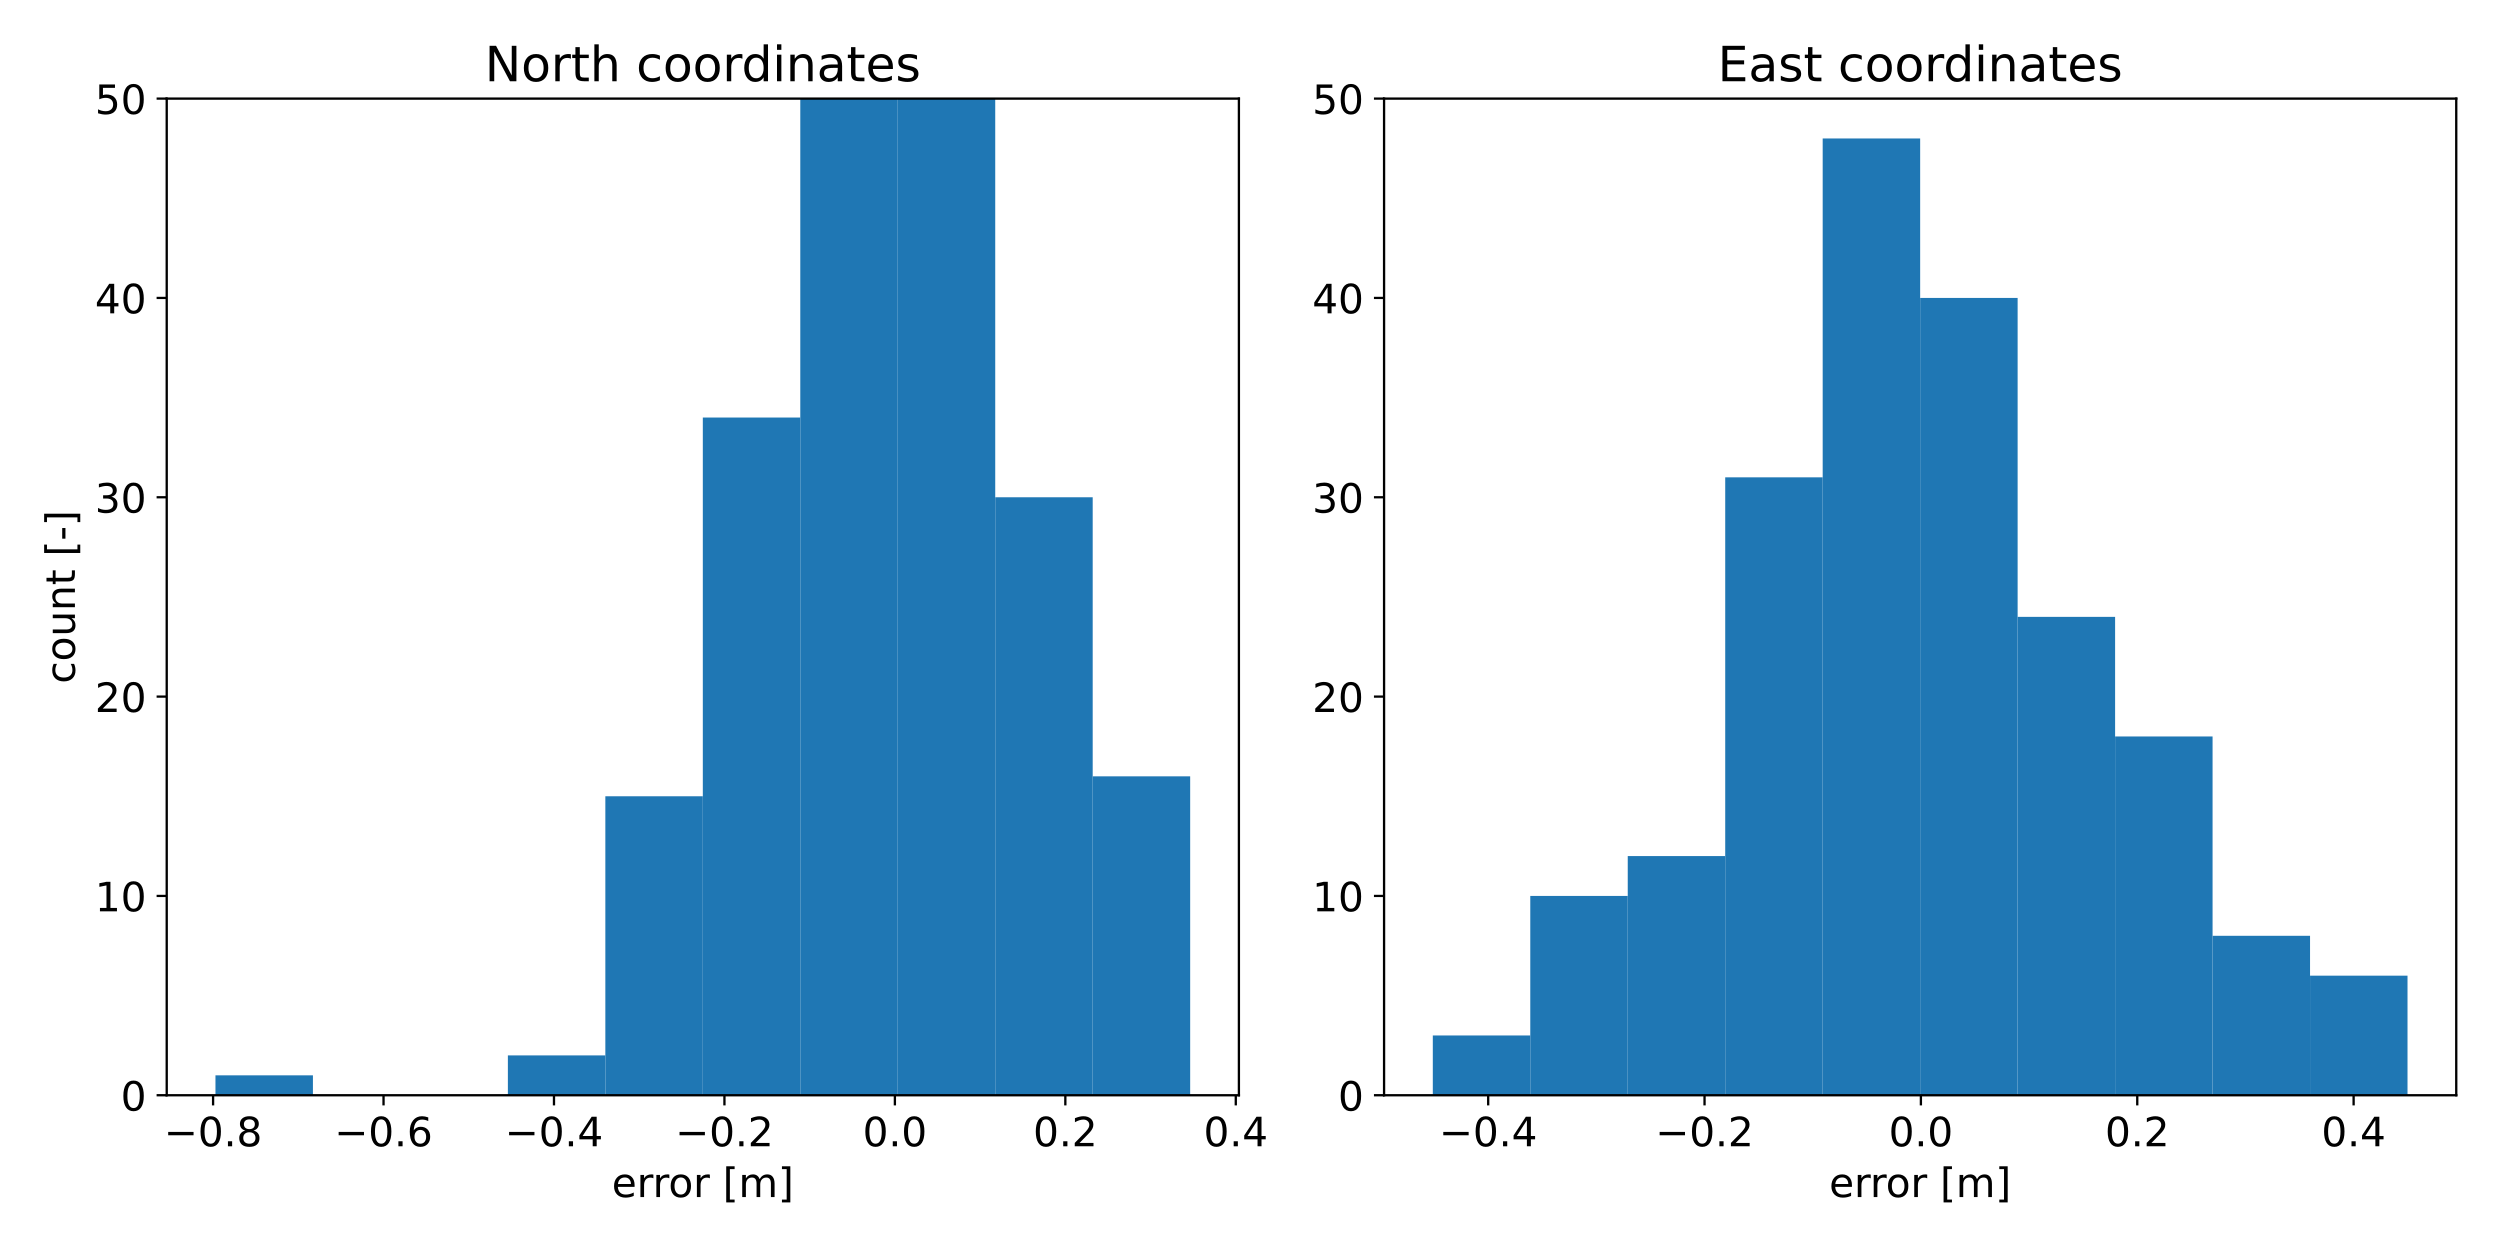
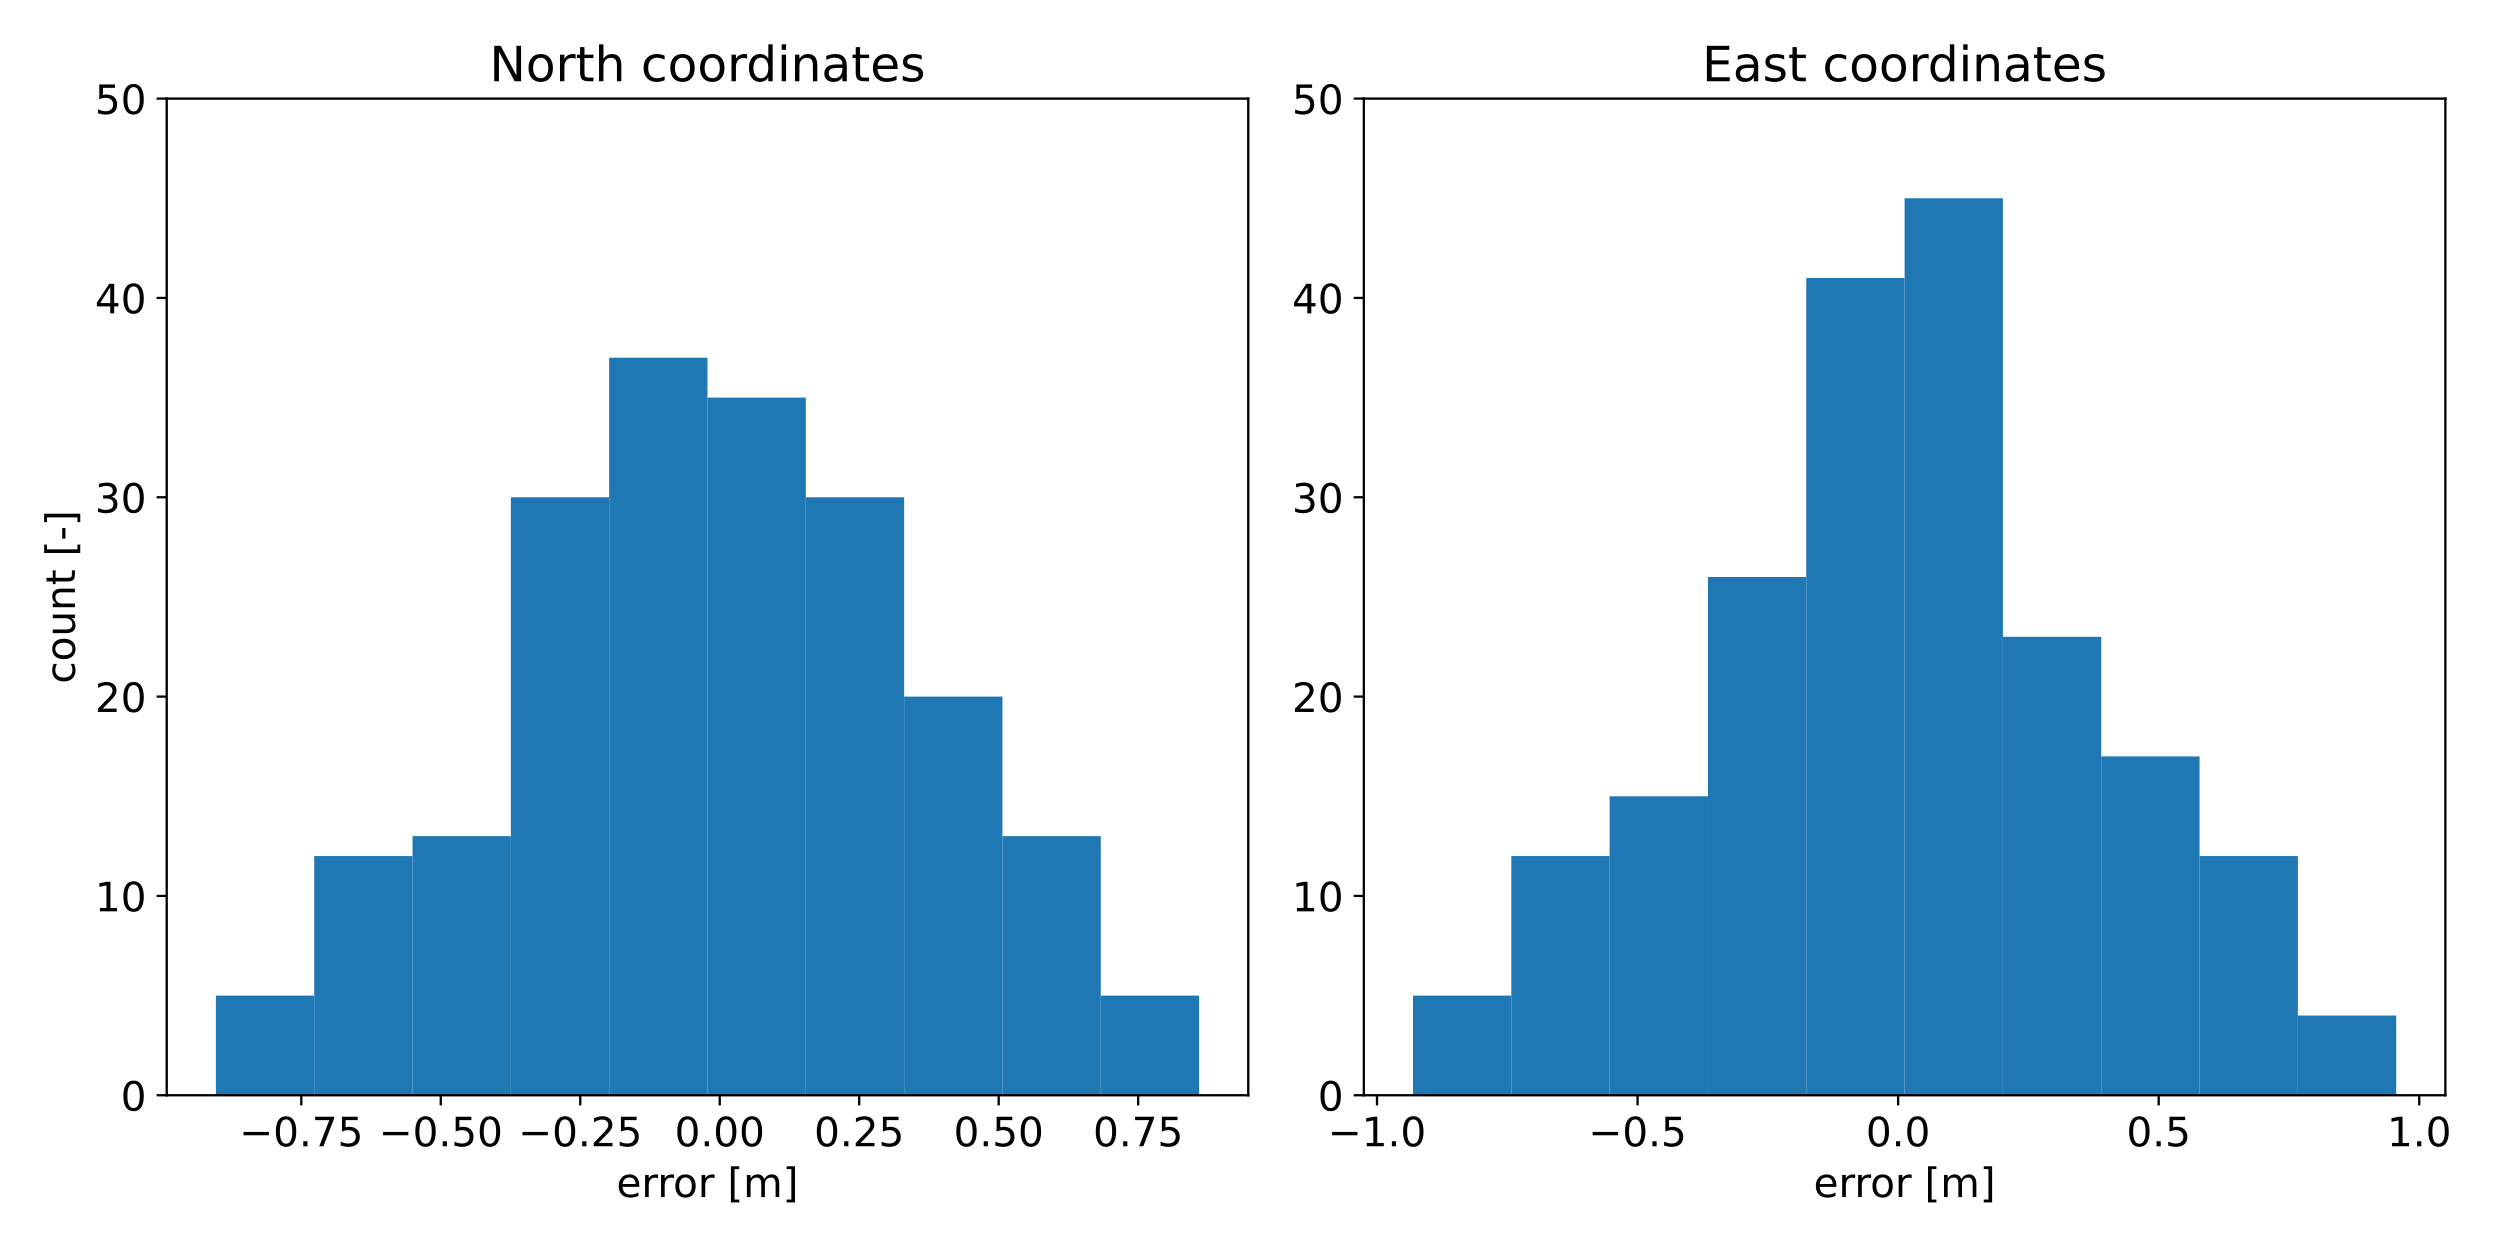
<svg xmlns="http://www.w3.org/2000/svg" xmlns:xlink="http://www.w3.org/1999/xlink" width="864pt" height="432pt" viewBox="0 0 864 432" version="1.1">
  <defs>
    <style type="text/css">*{stroke-linejoin: round; stroke-linecap: butt}</style>
  </defs>
  <g id="figure_1">
    <g id="patch_1">
      <path d="M 0 432  L 864 432  L 864 0  L 0 0  z " style="fill: #ffffff" />
    </g>
    <g id="axes_1">
      <g id="patch_2">
-         <path d="M 57.62 378.52  L 428.165 378.52  L 428.165 34.08  L 57.62 34.08  z " style="fill: #ffffff" />
+         <path d="M 57.62 378.52  L 431.398 378.52  L 431.398 34.08  L 57.62 34.08  z " style="fill: #ffffff" />
      </g>
      <g id="patch_3">
-         <path d="M 74.463 378.52  L 108.149 378.52  L 108.149 371.631  L 74.463 371.631  z " clip-path="url(#p09524e42f0)" style="fill: #1f77b4" />
+         <path d="M 74.61 378.52  L 108.59 378.52  L 108.59 344.076  L 74.61 344.076  z " clip-path="url(#p136982859d)" style="fill: #1f77b4" />
      </g>
      <g id="patch_4">
-         <path d="M 108.149 378.52  L 141.835 378.52  L 141.835 378.52  L 108.149 378.52  z " clip-path="url(#p09524e42f0)" style="fill: #1f77b4" />
+         <path d="M 108.59 378.52  L 142.57 378.52  L 142.57 295.854  L 108.59 295.854  z " clip-path="url(#p136982859d)" style="fill: #1f77b4" />
      </g>
      <g id="patch_5">
-         <path d="M 141.835 378.52  L 175.521 378.52  L 175.521 378.52  L 141.835 378.52  z " clip-path="url(#p09524e42f0)" style="fill: #1f77b4" />
+         <path d="M 142.57 378.52  L 176.55 378.52  L 176.55 288.966  L 142.57 288.966  z " clip-path="url(#p136982859d)" style="fill: #1f77b4" />
      </g>
      <g id="patch_6">
-         <path d="M 175.521 378.52  L 209.207 378.52  L 209.207 364.742  L 175.521 364.742  z " clip-path="url(#p09524e42f0)" style="fill: #1f77b4" />
+         <path d="M 176.55 378.52  L 210.529 378.52  L 210.529 171.856  L 176.55 171.856  z " clip-path="url(#p136982859d)" style="fill: #1f77b4" />
      </g>
      <g id="patch_7">
-         <path d="M 209.207 378.52  L 242.893 378.52  L 242.893 275.188  L 209.207 275.188  z " clip-path="url(#p09524e42f0)" style="fill: #1f77b4" />
+         <path d="M 210.529 378.52  L 244.509 378.52  L 244.509 123.634  L 210.529 123.634  z " clip-path="url(#p136982859d)" style="fill: #1f77b4" />
      </g>
      <g id="patch_8">
-         <path d="M 242.893 378.52  L 276.579 378.52  L 276.579 144.301  L 242.893 144.301  z " clip-path="url(#p09524e42f0)" style="fill: #1f77b4" />
+         <path d="M 244.509 378.52  L 278.489 378.52  L 278.489 137.412  L 244.509 137.412  z " clip-path="url(#p136982859d)" style="fill: #1f77b4" />
      </g>
      <g id="patch_9">
-         <path d="M 276.579 378.52  L 310.265 378.52  L 310.265 34.08  L 276.579 34.08  z " clip-path="url(#p09524e42f0)" style="fill: #1f77b4" />
+         <path d="M 278.489 378.52  L 312.469 378.52  L 312.469 171.856  L 278.489 171.856  z " clip-path="url(#p136982859d)" style="fill: #1f77b4" />
      </g>
      <g id="patch_10">
-         <path d="M 310.265 378.52  L 343.951 378.52  L 343.951 20.302  L 310.265 20.302  z " clip-path="url(#p09524e42f0)" style="fill: #1f77b4" />
+         <path d="M 312.469 378.52  L 346.449 378.52  L 346.449 240.744  L 312.469 240.744  z " clip-path="url(#p136982859d)" style="fill: #1f77b4" />
      </g>
      <g id="patch_11">
-         <path d="M 343.951 378.52  L 377.637 378.52  L 377.637 171.856  L 343.951 171.856  z " clip-path="url(#p09524e42f0)" style="fill: #1f77b4" />
+         <path d="M 346.449 378.52  L 380.429 378.52  L 380.429 288.966  L 346.449 288.966  z " clip-path="url(#p136982859d)" style="fill: #1f77b4" />
      </g>
      <g id="patch_12">
-         <path d="M 377.637 378.52  L 411.322 378.52  L 411.322 268.299  L 377.637 268.299  z " clip-path="url(#p09524e42f0)" style="fill: #1f77b4" />
+         <path d="M 380.429 378.52  L 414.409 378.52  L 414.409 344.076  L 380.429 344.076  z " clip-path="url(#p136982859d)" style="fill: #1f77b4" />
      </g>
      <g id="matplotlib.axis_1">
        <g id="xtick_1">
          <g id="line2d_1">
            <defs>
-               <path id="m24d1c6beff" d="M 0 0  L 0 3.5  " style="stroke: #000000; stroke-width: 0.8" />
+               <path id="m51aee90d44" d="M 0 0  L 0 3.5  " style="stroke: #000000; stroke-width: 0.8" />
            </defs>
            <g>
-               <use xlink:href="#m24d1c6beff" x="73.642" y="378.52" style="stroke: #000000; stroke-width: 0.8" />
+               <use xlink:href="#m51aee90d44" x="104.13" y="378.52" style="stroke: #000000; stroke-width: 0.8" />
            </g>
          </g>
          <g id="text_1">
-             <g transform="translate(56.64437 396.1578) scale(0.14 -0.14)">
+             <g transform="translate(82.67859 396.1578) scale(0.14 -0.14)">
              <defs>
                <path id="DejaVuSans-2212" d="M 678 2272  L 4684 2272  L 4684 1741  L 678 1741  L 678 2272  z " transform="scale(0.015625)" />
                <path id="DejaVuSans-30" d="M 2034 4250  Q 1547 4250 1301 3770  Q 1056 3291 1056 2328  Q 1056 1369 1301 889  Q 1547 409 2034 409  Q 2525 409 2770 889  Q 3016 1369 3016 2328  Q 3016 3291 2770 3770  Q 2525 4250 2034 4250  z M 2034 4750  Q 2819 4750 3233 4129  Q 3647 3509 3647 2328  Q 3647 1150 3233 529  Q 2819 -91 2034 -91  Q 1250 -91 836 529  Q 422 1150 422 2328  Q 422 3509 836 4129  Q 1250 4750 2034 4750  z " transform="scale(0.015625)" />
                <path id="DejaVuSans-2e" d="M 684 794  L 1344 794  L 1344 0  L 684 0  L 684 794  z " transform="scale(0.015625)" />
-                 <path id="DejaVuSans-38" d="M 2034 2216  Q 1584 2216 1326 1975  Q 1069 1734 1069 1313  Q 1069 891 1326 650  Q 1584 409 2034 409  Q 2484 409 2743 651  Q 3003 894 3003 1313  Q 3003 1734 2745 1975  Q 2488 2216 2034 2216  z M 1403 2484  Q 997 2584 770 2862  Q 544 3141 544 3541  Q 544 4100 942 4425  Q 1341 4750 2034 4750  Q 2731 4750 3128 4425  Q 3525 4100 3525 3541  Q 3525 3141 3298 2862  Q 3072 2584 2669 2484  Q 3125 2378 3379 2068  Q 3634 1759 3634 1313  Q 3634 634 3220 271  Q 2806 -91 2034 -91  Q 1263 -91 848 271  Q 434 634 434 1313  Q 434 1759 690 2068  Q 947 2378 1403 2484  z M 1172 3481  Q 1172 3119 1398 2916  Q 1625 2713 2034 2713  Q 2441 2713 2670 2916  Q 2900 3119 2900 3481  Q 2900 3844 2670 4047  Q 2441 4250 2034 4250  Q 1625 4250 1398 4047  Q 1172 3844 1172 3481  z " transform="scale(0.015625)" />
+                 <path id="DejaVuSans-37" d="M 525 4666  L 3525 4666  L 3525 4397  L 1831 0  L 1172 0  L 2766 4134  L 525 4134  L 525 4666  z " transform="scale(0.015625)" />
+                 <path id="DejaVuSans-35" d="M 691 4666  L 3169 4666  L 3169 4134  L 1269 4134  L 1269 2991  Q 1406 3038 1543 3061  Q 1681 3084 1819 3084  Q 2600 3084 3056 2656  Q 3513 2228 3513 1497  Q 3513 744 3044 326  Q 2575 -91 1722 -91  Q 1428 -91 1123 -41  Q 819 9 494 109  L 494 744  Q 775 591 1075 516  Q 1375 441 1709 441  Q 2250 441 2565 725  Q 2881 1009 2881 1497  Q 2881 1984 2565 2268  Q 2250 2553 1709 2553  Q 1456 2553 1204 2497  Q 953 2441 691 2322  L 691 4666  z " transform="scale(0.015625)" />
              </defs>
              <use xlink:href="#DejaVuSans-2212" />
              <use xlink:href="#DejaVuSans-30" x="83.789" />
              <use xlink:href="#DejaVuSans-2e" x="147.412" />
-               <use xlink:href="#DejaVuSans-38" x="179.199" />
+               <use xlink:href="#DejaVuSans-37" x="179.199" />
+               <use xlink:href="#DejaVuSans-35" x="242.822" />
            </g>
          </g>
        </g>
        <g id="xtick_2">
          <g id="line2d_2">
            <g>
-               <use xlink:href="#m24d1c6beff" x="132.55" y="378.52" style="stroke: #000000; stroke-width: 0.8" />
+               <use xlink:href="#m51aee90d44" x="152.334" y="378.52" style="stroke: #000000; stroke-width: 0.8" />
            </g>
          </g>
          <g id="text_2">
-             <g transform="translate(115.5518 396.1578) scale(0.14 -0.14)">
-               <defs>
-                 <path id="DejaVuSans-36" d="M 2113 2584  Q 1688 2584 1439 2293  Q 1191 2003 1191 1497  Q 1191 994 1439 701  Q 1688 409 2113 409  Q 2538 409 2786 701  Q 3034 994 3034 1497  Q 3034 2003 2786 2293  Q 2538 2584 2113 2584  z M 3366 4563  L 3366 3988  Q 3128 4100 2886 4159  Q 2644 4219 2406 4219  Q 1781 4219 1451 3797  Q 1122 3375 1075 2522  Q 1259 2794 1537 2939  Q 1816 3084 2150 3084  Q 2853 3084 3261 2657  Q 3669 2231 3669 1497  Q 3669 778 3244 343  Q 2819 -91 2113 -91  Q 1303 -91 875 529  Q 447 1150 447 2328  Q 447 3434 972 4092  Q 1497 4750 2381 4750  Q 2619 4750 2861 4703  Q 3103 4656 3366 4563  z " transform="scale(0.015625)" />
-               </defs>
+             <g transform="translate(130.8818 396.1578) scale(0.14 -0.14)">
              <use xlink:href="#DejaVuSans-2212" />
              <use xlink:href="#DejaVuSans-30" x="83.789" />
              <use xlink:href="#DejaVuSans-2e" x="147.412" />
-               <use xlink:href="#DejaVuSans-36" x="179.199" />
+               <use xlink:href="#DejaVuSans-35" x="179.199" />
+               <use xlink:href="#DejaVuSans-30" x="242.822" />
            </g>
          </g>
        </g>
        <g id="xtick_3">
          <g id="line2d_3">
            <g>
-               <use xlink:href="#m24d1c6beff" x="191.457" y="378.52" style="stroke: #000000; stroke-width: 0.8" />
+               <use xlink:href="#m51aee90d44" x="200.537" y="378.52" style="stroke: #000000; stroke-width: 0.8" />
            </g>
          </g>
          <g id="text_3">
-             <g transform="translate(174.4592 396.1578) scale(0.14 -0.14)">
-               <defs>
-                 <path id="DejaVuSans-34" d="M 2419 4116  L 825 1625  L 2419 1625  L 2419 4116  z M 2253 4666  L 3047 4666  L 3047 1625  L 3713 1625  L 3713 1100  L 3047 1100  L 3047 0  L 2419 0  L 2419 1100  L 313 1100  L 313 1709  L 2253 4666  z " transform="scale(0.015625)" />
-               </defs>
-               <use xlink:href="#DejaVuSans-2212" />
-               <use xlink:href="#DejaVuSans-30" x="83.789" />
-               <use xlink:href="#DejaVuSans-2e" x="147.412" />
-               <use xlink:href="#DejaVuSans-34" x="179.199" />
-             </g>
-           </g>
-         </g>
-         <g id="xtick_4">
-           <g id="line2d_4">
-             <g>
-               <use xlink:href="#m24d1c6beff" x="250.365" y="378.52" style="stroke: #000000; stroke-width: 0.8" />
-             </g>
-           </g>
-           <g id="text_4">
-             <g transform="translate(233.3667 396.1578) scale(0.14 -0.14)">
+             <g transform="translate(179.085 396.1578) scale(0.14 -0.14)">
              <defs>
                <path id="DejaVuSans-32" d="M 1228 531  L 3431 531  L 3431 0  L 469 0  L 469 531  Q 828 903 1448 1529  Q 2069 2156 2228 2338  Q 2531 2678 2651 2914  Q 2772 3150 2772 3378  Q 2772 3750 2511 3984  Q 2250 4219 1831 4219  Q 1534 4219 1204 4116  Q 875 4013 500 3803  L 500 4441  Q 881 4594 1212 4672  Q 1544 4750 1819 4750  Q 2544 4750 2975 4387  Q 3406 4025 3406 3419  Q 3406 3131 3298 2873  Q 3191 2616 2906 2266  Q 2828 2175 2409 1742  Q 1991 1309 1228 531  z " transform="scale(0.015625)" />
              </defs>
              <use xlink:href="#DejaVuSans-2212" />
              <use xlink:href="#DejaVuSans-30" x="83.789" />
              <use xlink:href="#DejaVuSans-2e" x="147.412" />
              <use xlink:href="#DejaVuSans-32" x="179.199" />
+               <use xlink:href="#DejaVuSans-35" x="242.822" />
+             </g>
+           </g>
+         </g>
+         <g id="xtick_4">
+           <g id="line2d_4">
+             <g>
+               <use xlink:href="#m51aee90d44" x="248.74" y="378.52" style="stroke: #000000; stroke-width: 0.8" />
+             </g>
+           </g>
+           <g id="text_4">
+             <g transform="translate(233.154 396.1578) scale(0.14 -0.14)">
+               <use xlink:href="#DejaVuSans-30" />
+               <use xlink:href="#DejaVuSans-2e" x="63.623" />
+               <use xlink:href="#DejaVuSans-30" x="95.41" />
+               <use xlink:href="#DejaVuSans-30" x="159.033" />
            </g>
          </g>
        </g>
        <g id="xtick_5">
          <g id="line2d_5">
            <g>
-               <use xlink:href="#m24d1c6beff" x="309.272" y="378.52" style="stroke: #000000; stroke-width: 0.8" />
+               <use xlink:href="#m51aee90d44" x="296.943" y="378.52" style="stroke: #000000; stroke-width: 0.8" />
            </g>
          </g>
          <g id="text_5">
-             <g transform="translate(298.1399 396.1578) scale(0.14 -0.14)">
-               <use xlink:href="#DejaVuSans-30" />
-               <use xlink:href="#DejaVuSans-2e" x="63.623" />
-               <use xlink:href="#DejaVuSans-30" x="95.41" />
+             <g transform="translate(281.3572 396.1578) scale(0.14 -0.14)">
+               <use xlink:href="#DejaVuSans-30" />
+               <use xlink:href="#DejaVuSans-2e" x="63.623" />
+               <use xlink:href="#DejaVuSans-32" x="95.41" />
+               <use xlink:href="#DejaVuSans-35" x="159.033" />
            </g>
          </g>
        </g>
        <g id="xtick_6">
          <g id="line2d_6">
            <g>
-               <use xlink:href="#m24d1c6beff" x="368.18" y="378.52" style="stroke: #000000; stroke-width: 0.8" />
+               <use xlink:href="#m51aee90d44" x="345.146" y="378.52" style="stroke: #000000; stroke-width: 0.8" />
            </g>
          </g>
          <g id="text_6">
-             <g transform="translate(357.0473 396.1578) scale(0.14 -0.14)">
-               <use xlink:href="#DejaVuSans-30" />
-               <use xlink:href="#DejaVuSans-2e" x="63.623" />
-               <use xlink:href="#DejaVuSans-32" x="95.41" />
+             <g transform="translate(329.5604 396.1578) scale(0.14 -0.14)">
+               <use xlink:href="#DejaVuSans-30" />
+               <use xlink:href="#DejaVuSans-2e" x="63.623" />
+               <use xlink:href="#DejaVuSans-35" x="95.41" />
+               <use xlink:href="#DejaVuSans-30" x="159.033" />
            </g>
          </g>
        </g>
        <g id="xtick_7">
          <g id="line2d_7">
            <g>
-               <use xlink:href="#m24d1c6beff" x="427.087" y="378.52" style="stroke: #000000; stroke-width: 0.8" />
+               <use xlink:href="#m51aee90d44" x="393.35" y="378.52" style="stroke: #000000; stroke-width: 0.8" />
            </g>
          </g>
          <g id="text_7">
-             <g transform="translate(415.9548 396.1578) scale(0.14 -0.14)">
-               <use xlink:href="#DejaVuSans-30" />
-               <use xlink:href="#DejaVuSans-2e" x="63.623" />
-               <use xlink:href="#DejaVuSans-34" x="95.41" />
+             <g transform="translate(377.7636 396.1578) scale(0.14 -0.14)">
+               <use xlink:href="#DejaVuSans-30" />
+               <use xlink:href="#DejaVuSans-2e" x="63.623" />
+               <use xlink:href="#DejaVuSans-37" x="95.41" />
+               <use xlink:href="#DejaVuSans-35" x="159.033" />
            </g>
          </g>
        </g>
        <g id="text_8">
-           <g transform="translate(211.4441 413.7072) scale(0.14 -0.14)">
+           <g transform="translate(213.0606 413.7072) scale(0.14 -0.14)">
            <defs>
              <path id="DejaVuSans-65" d="M 3597 1894  L 3597 1613  L 953 1613  Q 991 1019 1311 708  Q 1631 397 2203 397  Q 2534 397 2845 478  Q 3156 559 3463 722  L 3463 178  Q 3153 47 2828 -22  Q 2503 -91 2169 -91  Q 1331 -91 842 396  Q 353 884 353 1716  Q 353 2575 817 3079  Q 1281 3584 2069 3584  Q 2775 3584 3186 3129  Q 3597 2675 3597 1894  z M 3022 2063  Q 3016 2534 2758 2815  Q 2500 3097 2075 3097  Q 1594 3097 1305 2825  Q 1016 2553 972 2059  L 3022 2063  z " transform="scale(0.015625)" />
              <path id="DejaVuSans-72" d="M 2631 2963  Q 2534 3019 2420 3045  Q 2306 3072 2169 3072  Q 1681 3072 1420 2755  Q 1159 2438 1159 1844  L 1159 0  L 581 0  L 581 3500  L 1159 3500  L 1159 2956  Q 1341 3275 1631 3429  Q 1922 3584 2338 3584  Q 2397 3584 2469 3576  Q 2541 3569 2628 3553  L 2631 2963  z " transform="scale(0.015625)" />
              <path id="DejaVuSans-6f" d="M 1959 3097  Q 1497 3097 1228 2736  Q 959 2375 959 1747  Q 959 1119 1226 758  Q 1494 397 1959 397  Q 2419 397 2687 759  Q 2956 1122 2956 1747  Q 2956 2369 2687 2733  Q 2419 3097 1959 3097  z M 1959 3584  Q 2709 3584 3137 3096  Q 3566 2609 3566 1747  Q 3566 888 3137 398  Q 2709 -91 1959 -91  Q 1206 -91 779 398  Q 353 888 353 1747  Q 353 2609 779 3096  Q 1206 3584 1959 3584  z " transform="scale(0.015625)" />
              <path id="DejaVuSans-20" transform="scale(0.015625)" />
              <path id="DejaVuSans-5b" d="M 550 4863  L 1875 4863  L 1875 4416  L 1125 4416  L 1125 -397  L 1875 -397  L 1875 -844  L 550 -844  L 550 4863  z " transform="scale(0.015625)" />
              <path id="DejaVuSans-6d" d="M 3328 2828  Q 3544 3216 3844 3400  Q 4144 3584 4550 3584  Q 5097 3584 5394 3201  Q 5691 2819 5691 2113  L 5691 0  L 5113 0  L 5113 2094  Q 5113 2597 4934 2840  Q 4756 3084 4391 3084  Q 3944 3084 3684 2787  Q 3425 2491 3425 1978  L 3425 0  L 2847 0  L 2847 2094  Q 2847 2600 2669 2842  Q 2491 3084 2119 3084  Q 1678 3084 1418 2786  Q 1159 2488 1159 1978  L 1159 0  L 581 0  L 581 3500  L 1159 3500  L 1159 2956  Q 1356 3278 1631 3431  Q 1906 3584 2284 3584  Q 2666 3584 2933 3390  Q 3200 3197 3328 2828  z " transform="scale(0.015625)" />
              <path id="DejaVuSans-5d" d="M 1947 4863  L 1947 -844  L 622 -844  L 622 -397  L 1369 -397  L 1369 4416  L 622 4416  L 622 4863  L 1947 4863  z " transform="scale(0.015625)" />
            </defs>
            <use xlink:href="#DejaVuSans-65" />
            <use xlink:href="#DejaVuSans-72" x="61.523" />
            <use xlink:href="#DejaVuSans-72" x="100.887" />
            <use xlink:href="#DejaVuSans-6f" x="139.75" />
            <use xlink:href="#DejaVuSans-72" x="200.932" />
            <use xlink:href="#DejaVuSans-20" x="242.045" />
            <use xlink:href="#DejaVuSans-5b" x="273.832" />
            <use xlink:href="#DejaVuSans-6d" x="312.846" />
            <use xlink:href="#DejaVuSans-5d" x="410.258" />
          </g>
        </g>
      </g>
      <g id="matplotlib.axis_2">
        <g id="ytick_1">
          <g id="line2d_8">
            <defs>
-               <path id="mdc951199c2" d="M 0 0  L -3.5 0  " style="stroke: #000000; stroke-width: 0.8" />
+               <path id="mefc9ca3afd" d="M 0 0  L -3.5 0  " style="stroke: #000000; stroke-width: 0.8" />
            </defs>
            <g>
-               <use xlink:href="#mdc951199c2" x="57.62" y="378.52" style="stroke: #000000; stroke-width: 0.8" />
+               <use xlink:href="#mefc9ca3afd" x="57.62" y="378.52" style="stroke: #000000; stroke-width: 0.8" />
            </g>
          </g>
          <g id="text_9">
            <g transform="translate(41.7125 383.8389) scale(0.14 -0.14)">
              <use xlink:href="#DejaVuSans-30" />
            </g>
          </g>
        </g>
        <g id="ytick_2">
          <g id="line2d_9">
            <g>
-               <use xlink:href="#mdc951199c2" x="57.62" y="309.632" style="stroke: #000000; stroke-width: 0.8" />
+               <use xlink:href="#mefc9ca3afd" x="57.62" y="309.632" style="stroke: #000000; stroke-width: 0.8" />
            </g>
          </g>
          <g id="text_10">
            <g transform="translate(32.805 314.9509) scale(0.14 -0.14)">
              <defs>
                <path id="DejaVuSans-31" d="M 794 531  L 1825 531  L 1825 4091  L 703 3866  L 703 4441  L 1819 4666  L 2450 4666  L 2450 531  L 3481 531  L 3481 0  L 794 0  L 794 531  z " transform="scale(0.015625)" />
              </defs>
              <use xlink:href="#DejaVuSans-31" />
              <use xlink:href="#DejaVuSans-30" x="63.623" />
            </g>
          </g>
        </g>
        <g id="ytick_3">
          <g id="line2d_10">
            <g>
-               <use xlink:href="#mdc951199c2" x="57.62" y="240.744" style="stroke: #000000; stroke-width: 0.8" />
+               <use xlink:href="#mefc9ca3afd" x="57.62" y="240.744" style="stroke: #000000; stroke-width: 0.8" />
            </g>
          </g>
          <g id="text_11">
            <g transform="translate(32.805 246.0629) scale(0.14 -0.14)">
              <use xlink:href="#DejaVuSans-32" />
              <use xlink:href="#DejaVuSans-30" x="63.623" />
            </g>
          </g>
        </g>
        <g id="ytick_4">
          <g id="line2d_11">
            <g>
-               <use xlink:href="#mdc951199c2" x="57.62" y="171.856" style="stroke: #000000; stroke-width: 0.8" />
+               <use xlink:href="#mefc9ca3afd" x="57.62" y="171.856" style="stroke: #000000; stroke-width: 0.8" />
            </g>
          </g>
          <g id="text_12">
            <g transform="translate(32.805 177.1749) scale(0.14 -0.14)">
              <defs>
                <path id="DejaVuSans-33" d="M 2597 2516  Q 3050 2419 3304 2112  Q 3559 1806 3559 1356  Q 3559 666 3084 287  Q 2609 -91 1734 -91  Q 1441 -91 1130 -33  Q 819 25 488 141  L 488 750  Q 750 597 1062 519  Q 1375 441 1716 441  Q 2309 441 2620 675  Q 2931 909 2931 1356  Q 2931 1769 2642 2001  Q 2353 2234 1838 2234  L 1294 2234  L 1294 2753  L 1863 2753  Q 2328 2753 2575 2939  Q 2822 3125 2822 3475  Q 2822 3834 2567 4026  Q 2313 4219 1838 4219  Q 1578 4219 1281 4162  Q 984 4106 628 3988  L 628 4550  Q 988 4650 1302 4700  Q 1616 4750 1894 4750  Q 2613 4750 3031 4423  Q 3450 4097 3450 3541  Q 3450 3153 3228 2886  Q 3006 2619 2597 2516  z " transform="scale(0.015625)" />
              </defs>
              <use xlink:href="#DejaVuSans-33" />
              <use xlink:href="#DejaVuSans-30" x="63.623" />
            </g>
          </g>
        </g>
        <g id="ytick_5">
          <g id="line2d_12">
            <g>
-               <use xlink:href="#mdc951199c2" x="57.62" y="102.968" style="stroke: #000000; stroke-width: 0.8" />
+               <use xlink:href="#mefc9ca3afd" x="57.62" y="102.968" style="stroke: #000000; stroke-width: 0.8" />
            </g>
          </g>
          <g id="text_13">
            <g transform="translate(32.805 108.2869) scale(0.14 -0.14)">
+               <defs>
+                 <path id="DejaVuSans-34" d="M 2419 4116  L 825 1625  L 2419 1625  L 2419 4116  z M 2253 4666  L 3047 4666  L 3047 1625  L 3713 1625  L 3713 1100  L 3047 1100  L 3047 0  L 2419 0  L 2419 1100  L 313 1100  L 313 1709  L 2253 4666  z " transform="scale(0.015625)" />
+               </defs>
              <use xlink:href="#DejaVuSans-34" />
              <use xlink:href="#DejaVuSans-30" x="63.623" />
            </g>
          </g>
        </g>
        <g id="ytick_6">
          <g id="line2d_13">
            <g>
-               <use xlink:href="#mdc951199c2" x="57.62" y="34.08" style="stroke: #000000; stroke-width: 0.8" />
+               <use xlink:href="#mefc9ca3afd" x="57.62" y="34.08" style="stroke: #000000; stroke-width: 0.8" />
            </g>
          </g>
          <g id="text_14">
            <g transform="translate(32.805 39.39891) scale(0.14 -0.14)">
-               <defs>
-                 <path id="DejaVuSans-35" d="M 691 4666  L 3169 4666  L 3169 4134  L 1269 4134  L 1269 2991  Q 1406 3038 1543 3061  Q 1681 3084 1819 3084  Q 2600 3084 3056 2656  Q 3513 2228 3513 1497  Q 3513 744 3044 326  Q 2575 -91 1722 -91  Q 1428 -91 1123 -41  Q 819 9 494 109  L 494 744  Q 775 591 1075 516  Q 1375 441 1709 441  Q 2250 441 2565 725  Q 2881 1009 2881 1497  Q 2881 1984 2565 2268  Q 2250 2553 1709 2553  Q 1456 2553 1204 2497  Q 953 2441 691 2322  L 691 4666  z " transform="scale(0.015625)" />
-               </defs>
              <use xlink:href="#DejaVuSans-35" />
              <use xlink:href="#DejaVuSans-30" x="63.623" />
            </g>
          </g>
        </g>
        <g id="text_15">
          <g transform="translate(25.89344 236.2611) rotate(-90) scale(0.14 -0.14)">
            <defs>
              <path id="DejaVuSans-63" d="M 3122 3366  L 3122 2828  Q 2878 2963 2633 3030  Q 2388 3097 2138 3097  Q 1578 3097 1268 2742  Q 959 2388 959 1747  Q 959 1106 1268 751  Q 1578 397 2138 397  Q 2388 397 2633 464  Q 2878 531 3122 666  L 3122 134  Q 2881 22 2623 -34  Q 2366 -91 2075 -91  Q 1284 -91 818 406  Q 353 903 353 1747  Q 353 2603 823 3093  Q 1294 3584 2113 3584  Q 2378 3584 2631 3529  Q 2884 3475 3122 3366  z " transform="scale(0.015625)" />
              <path id="DejaVuSans-75" d="M 544 1381  L 544 3500  L 1119 3500  L 1119 1403  Q 1119 906 1312 657  Q 1506 409 1894 409  Q 2359 409 2629 706  Q 2900 1003 2900 1516  L 2900 3500  L 3475 3500  L 3475 0  L 2900 0  L 2900 538  Q 2691 219 2414 64  Q 2138 -91 1772 -91  Q 1169 -91 856 284  Q 544 659 544 1381  z M 1991 3584  L 1991 3584  z " transform="scale(0.015625)" />
              <path id="DejaVuSans-6e" d="M 3513 2113  L 3513 0  L 2938 0  L 2938 2094  Q 2938 2591 2744 2837  Q 2550 3084 2163 3084  Q 1697 3084 1428 2787  Q 1159 2491 1159 1978  L 1159 0  L 581 0  L 581 3500  L 1159 3500  L 1159 2956  Q 1366 3272 1645 3428  Q 1925 3584 2291 3584  Q 2894 3584 3203 3211  Q 3513 2838 3513 2113  z " transform="scale(0.015625)" />
              <path id="DejaVuSans-74" d="M 1172 4494  L 1172 3500  L 2356 3500  L 2356 3053  L 1172 3053  L 1172 1153  Q 1172 725 1289 603  Q 1406 481 1766 481  L 2356 481  L 2356 0  L 1766 0  Q 1100 0 847 248  Q 594 497 594 1153  L 594 3053  L 172 3053  L 172 3500  L 594 3500  L 594 4494  L 1172 4494  z " transform="scale(0.015625)" />
              <path id="DejaVuSans-2d" d="M 313 2009  L 1997 2009  L 1997 1497  L 313 1497  L 313 2009  z " transform="scale(0.015625)" />
            </defs>
            <use xlink:href="#DejaVuSans-63" />
            <use xlink:href="#DejaVuSans-6f" x="54.98" />
            <use xlink:href="#DejaVuSans-75" x="116.162" />
            <use xlink:href="#DejaVuSans-6e" x="179.541" />
            <use xlink:href="#DejaVuSans-74" x="242.92" />
            <use xlink:href="#DejaVuSans-20" x="282.129" />
            <use xlink:href="#DejaVuSans-5b" x="313.916" />
            <use xlink:href="#DejaVuSans-2d" x="352.93" />
            <use xlink:href="#DejaVuSans-5d" x="389.014" />
          </g>
        </g>
      </g>
      <g id="patch_13">
        <path d="M 57.62 378.52  L 57.62 34.08  " style="fill: none; stroke: #000000; stroke-width: 0.8; stroke-linejoin: miter; stroke-linecap: square" />
      </g>
      <g id="patch_14">
-         <path d="M 428.165 378.52  L 428.165 34.08  " style="fill: none; stroke: #000000; stroke-width: 0.8; stroke-linejoin: miter; stroke-linecap: square" />
+         <path d="M 431.398 378.52  L 431.398 34.08  " style="fill: none; stroke: #000000; stroke-width: 0.8; stroke-linejoin: miter; stroke-linecap: square" />
      </g>
      <g id="patch_15">
-         <path d="M 57.62 378.52  L 428.165 378.52  " style="fill: none; stroke: #000000; stroke-width: 0.8; stroke-linejoin: miter; stroke-linecap: square" />
+         <path d="M 57.62 378.52  L 431.398 378.52  " style="fill: none; stroke: #000000; stroke-width: 0.8; stroke-linejoin: miter; stroke-linecap: square" />
      </g>
      <g id="patch_16">
-         <path d="M 57.62 34.08  L 428.165 34.08  " style="fill: none; stroke: #000000; stroke-width: 0.8; stroke-linejoin: miter; stroke-linecap: square" />
+         <path d="M 57.62 34.08  L 431.398 34.08  " style="fill: none; stroke: #000000; stroke-width: 0.8; stroke-linejoin: miter; stroke-linecap: square" />
      </g>
      <g id="text_16">
-         <g transform="translate(167.55 28.08) scale(0.168 -0.168)">
+         <g transform="translate(169.1665 28.08) scale(0.168 -0.168)">
          <defs>
            <path id="DejaVuSans-4e" d="M 628 4666  L 1478 4666  L 3547 763  L 3547 4666  L 4159 4666  L 4159 0  L 3309 0  L 1241 3903  L 1241 0  L 628 0  L 628 4666  z " transform="scale(0.015625)" />
            <path id="DejaVuSans-68" d="M 3513 2113  L 3513 0  L 2938 0  L 2938 2094  Q 2938 2591 2744 2837  Q 2550 3084 2163 3084  Q 1697 3084 1428 2787  Q 1159 2491 1159 1978  L 1159 0  L 581 0  L 581 4863  L 1159 4863  L 1159 2956  Q 1366 3272 1645 3428  Q 1925 3584 2291 3584  Q 2894 3584 3203 3211  Q 3513 2838 3513 2113  z " transform="scale(0.015625)" />
            <path id="DejaVuSans-64" d="M 2906 2969  L 2906 4863  L 3481 4863  L 3481 0  L 2906 0  L 2906 525  Q 2725 213 2448 61  Q 2172 -91 1784 -91  Q 1150 -91 751 415  Q 353 922 353 1747  Q 353 2572 751 3078  Q 1150 3584 1784 3584  Q 2172 3584 2448 3432  Q 2725 3281 2906 2969  z M 947 1747  Q 947 1113 1208 752  Q 1469 391 1925 391  Q 2381 391 2643 752  Q 2906 1113 2906 1747  Q 2906 2381 2643 2742  Q 2381 3103 1925 3103  Q 1469 3103 1208 2742  Q 947 2381 947 1747  z " transform="scale(0.015625)" />
            <path id="DejaVuSans-69" d="M 603 3500  L 1178 3500  L 1178 0  L 603 0  L 603 3500  z M 603 4863  L 1178 4863  L 1178 4134  L 603 4134  L 603 4863  z " transform="scale(0.015625)" />
            <path id="DejaVuSans-61" d="M 2194 1759  Q 1497 1759 1228 1600  Q 959 1441 959 1056  Q 959 750 1161 570  Q 1363 391 1709 391  Q 2188 391 2477 730  Q 2766 1069 2766 1631  L 2766 1759  L 2194 1759  z M 3341 1997  L 3341 0  L 2766 0  L 2766 531  Q 2569 213 2275 61  Q 1981 -91 1556 -91  Q 1019 -91 701 211  Q 384 513 384 1019  Q 384 1609 779 1909  Q 1175 2209 1959 2209  L 2766 2209  L 2766 2266  Q 2766 2663 2505 2880  Q 2244 3097 1772 3097  Q 1472 3097 1187 3025  Q 903 2953 641 2809  L 641 3341  Q 956 3463 1253 3523  Q 1550 3584 1831 3584  Q 2591 3584 2966 3190  Q 3341 2797 3341 1997  z " transform="scale(0.015625)" />
            <path id="DejaVuSans-73" d="M 2834 3397  L 2834 2853  Q 2591 2978 2328 3040  Q 2066 3103 1784 3103  Q 1356 3103 1142 2972  Q 928 2841 928 2578  Q 928 2378 1081 2264  Q 1234 2150 1697 2047  L 1894 2003  Q 2506 1872 2764 1633  Q 3022 1394 3022 966  Q 3022 478 2636 193  Q 2250 -91 1575 -91  Q 1294 -91 989 -36  Q 684 19 347 128  L 347 722  Q 666 556 975 473  Q 1284 391 1588 391  Q 1994 391 2212 530  Q 2431 669 2431 922  Q 2431 1156 2273 1281  Q 2116 1406 1581 1522  L 1381 1569  Q 847 1681 609 1914  Q 372 2147 372 2553  Q 372 3047 722 3315  Q 1072 3584 1716 3584  Q 2034 3584 2315 3537  Q 2597 3491 2834 3397  z " transform="scale(0.015625)" />
          </defs>
          <use xlink:href="#DejaVuSans-4e" />
          <use xlink:href="#DejaVuSans-6f" x="74.805" />
          <use xlink:href="#DejaVuSans-72" x="135.986" />
          <use xlink:href="#DejaVuSans-74" x="177.1" />
          <use xlink:href="#DejaVuSans-68" x="216.309" />
          <use xlink:href="#DejaVuSans-20" x="279.688" />
          <use xlink:href="#DejaVuSans-63" x="311.475" />
          <use xlink:href="#DejaVuSans-6f" x="366.455" />
          <use xlink:href="#DejaVuSans-6f" x="427.637" />
          <use xlink:href="#DejaVuSans-72" x="488.818" />
          <use xlink:href="#DejaVuSans-64" x="528.182" />
          <use xlink:href="#DejaVuSans-69" x="591.658" />
          <use xlink:href="#DejaVuSans-6e" x="619.441" />
          <use xlink:href="#DejaVuSans-61" x="682.82" />
          <use xlink:href="#DejaVuSans-74" x="744.1" />
          <use xlink:href="#DejaVuSans-65" x="783.309" />
          <use xlink:href="#DejaVuSans-73" x="844.832" />
        </g>
      </g>
    </g>
    <g id="axes_2">
      <g id="patch_17">
-         <path d="M 478.335 378.52  L 848.88 378.52  L 848.88 34.08  L 478.335 34.08  z " style="fill: #ffffff" />
+         <path d="M 471.338 378.52  L 845.117 378.52  L 845.117 34.08  L 471.338 34.08  z " style="fill: #ffffff" />
      </g>
      <g id="patch_18">
-         <path d="M 495.178 378.52  L 528.864 378.52  L 528.864 357.854  L 495.178 357.854  z " clip-path="url(#pba3c7dd1f5)" style="fill: #1f77b4" />
+         <path d="M 488.328 378.52  L 522.308 378.52  L 522.308 344.076  L 488.328 344.076  z " clip-path="url(#pa9c8aae946)" style="fill: #1f77b4" />
      </g>
      <g id="patch_19">
-         <path d="M 528.864 378.52  L 562.549 378.52  L 562.549 309.632  L 528.864 309.632  z " clip-path="url(#pba3c7dd1f5)" style="fill: #1f77b4" />
+         <path d="M 522.308 378.52  L 556.288 378.52  L 556.288 295.854  L 522.308 295.854  z " clip-path="url(#pa9c8aae946)" style="fill: #1f77b4" />
      </g>
      <g id="patch_20">
-         <path d="M 562.549 378.52  L 596.235 378.52  L 596.235 295.854  L 562.549 295.854  z " clip-path="url(#pba3c7dd1f5)" style="fill: #1f77b4" />
+         <path d="M 556.288 378.52  L 590.268 378.52  L 590.268 275.188  L 556.288 275.188  z " clip-path="url(#pa9c8aae946)" style="fill: #1f77b4" />
      </g>
      <g id="patch_21">
-         <path d="M 596.235 378.52  L 629.921 378.52  L 629.921 164.967  L 596.235 164.967  z " clip-path="url(#pba3c7dd1f5)" style="fill: #1f77b4" />
+         <path d="M 590.268 378.52  L 624.248 378.52  L 624.248 199.411  L 590.268 199.411  z " clip-path="url(#pa9c8aae946)" style="fill: #1f77b4" />
      </g>
      <g id="patch_22">
-         <path d="M 629.921 378.52  L 663.607 378.52  L 663.607 47.858  L 629.921 47.858  z " clip-path="url(#pba3c7dd1f5)" style="fill: #1f77b4" />
+         <path d="M 624.248 378.52  L 658.228 378.52  L 658.228 96.079  L 624.248 96.079  z " clip-path="url(#pa9c8aae946)" style="fill: #1f77b4" />
      </g>
      <g id="patch_23">
-         <path d="M 663.607 378.52  L 697.293 378.52  L 697.293 102.968  L 663.607 102.968  z " clip-path="url(#pba3c7dd1f5)" style="fill: #1f77b4" />
+         <path d="M 658.228 378.52  L 692.208 378.52  L 692.208 68.524  L 658.228 68.524  z " clip-path="url(#pa9c8aae946)" style="fill: #1f77b4" />
      </g>
      <g id="patch_24">
-         <path d="M 697.293 378.52  L 730.979 378.52  L 730.979 213.189  L 697.293 213.189  z " clip-path="url(#pba3c7dd1f5)" style="fill: #1f77b4" />
+         <path d="M 692.208 378.52  L 726.187 378.52  L 726.187 220.078  L 692.208 220.078  z " clip-path="url(#pa9c8aae946)" style="fill: #1f77b4" />
      </g>
      <g id="patch_25">
-         <path d="M 730.979 378.52  L 764.665 378.52  L 764.665 254.522  L 730.979 254.522  z " clip-path="url(#pba3c7dd1f5)" style="fill: #1f77b4" />
+         <path d="M 726.187 378.52  L 760.167 378.52  L 760.167 261.41  L 726.187 261.41  z " clip-path="url(#pa9c8aae946)" style="fill: #1f77b4" />
      </g>
      <g id="patch_26">
-         <path d="M 764.665 378.52  L 798.351 378.52  L 798.351 323.41  L 764.665 323.41  z " clip-path="url(#pba3c7dd1f5)" style="fill: #1f77b4" />
+         <path d="M 760.167 378.52  L 794.147 378.52  L 794.147 295.854  L 760.167 295.854  z " clip-path="url(#pa9c8aae946)" style="fill: #1f77b4" />
      </g>
      <g id="patch_27">
-         <path d="M 798.351 378.52  L 832.037 378.52  L 832.037 337.187  L 798.351 337.187  z " clip-path="url(#pba3c7dd1f5)" style="fill: #1f77b4" />
+         <path d="M 794.147 378.52  L 828.127 378.52  L 828.127 350.965  L 794.147 350.965  z " clip-path="url(#pa9c8aae946)" style="fill: #1f77b4" />
      </g>
      <g id="matplotlib.axis_3">
        <g id="xtick_8">
          <g id="line2d_14">
            <g>
-               <use xlink:href="#m24d1c6beff" x="514.316" y="378.52" style="stroke: #000000; stroke-width: 0.8" />
+               <use xlink:href="#m51aee90d44" x="475.894" y="378.52" style="stroke: #000000; stroke-width: 0.8" />
            </g>
          </g>
          <g id="text_17">
-             <g transform="translate(497.3177 396.1578) scale(0.14 -0.14)">
+             <g transform="translate(458.8961 396.1578) scale(0.14 -0.14)">
+               <use xlink:href="#DejaVuSans-2212" />
+               <use xlink:href="#DejaVuSans-31" x="83.789" />
+               <use xlink:href="#DejaVuSans-2e" x="147.412" />
+               <use xlink:href="#DejaVuSans-30" x="179.199" />
+             </g>
+           </g>
+         </g>
+         <g id="xtick_9">
+           <g id="line2d_15">
+             <g>
+               <use xlink:href="#m51aee90d44" x="565.943" y="378.52" style="stroke: #000000; stroke-width: 0.8" />
+             </g>
+           </g>
+           <g id="text_18">
+             <g transform="translate(548.9446 396.1578) scale(0.14 -0.14)">
              <use xlink:href="#DejaVuSans-2212" />
              <use xlink:href="#DejaVuSans-30" x="83.789" />
              <use xlink:href="#DejaVuSans-2e" x="147.412" />
-               <use xlink:href="#DejaVuSans-34" x="179.199" />
-             </g>
-           </g>
-         </g>
-         <g id="xtick_9">
-           <g id="line2d_15">
-             <g>
-               <use xlink:href="#m24d1c6beff" x="589.089" y="378.52" style="stroke: #000000; stroke-width: 0.8" />
-             </g>
-           </g>
-           <g id="text_18">
-             <g transform="translate(572.0912 396.1578) scale(0.14 -0.14)">
-               <use xlink:href="#DejaVuSans-2212" />
-               <use xlink:href="#DejaVuSans-30" x="83.789" />
-               <use xlink:href="#DejaVuSans-2e" x="147.412" />
-               <use xlink:href="#DejaVuSans-32" x="179.199" />
+               <use xlink:href="#DejaVuSans-35" x="179.199" />
            </g>
          </g>
        </g>
        <g id="xtick_10">
          <g id="line2d_16">
            <g>
-               <use xlink:href="#m24d1c6beff" x="663.863" y="378.52" style="stroke: #000000; stroke-width: 0.8" />
+               <use xlink:href="#m51aee90d44" x="655.991" y="378.52" style="stroke: #000000; stroke-width: 0.8" />
            </g>
          </g>
          <g id="text_19">
-             <g transform="translate(652.7304 396.1578) scale(0.14 -0.14)">
+             <g transform="translate(644.859 396.1578) scale(0.14 -0.14)">
              <use xlink:href="#DejaVuSans-30" />
              <use xlink:href="#DejaVuSans-2e" x="63.623" />
              <use xlink:href="#DejaVuSans-30" x="95.41" />
            </g>
          </g>
        </g>
        <g id="xtick_11">
          <g id="line2d_17">
            <g>
-               <use xlink:href="#m24d1c6beff" x="738.636" y="378.52" style="stroke: #000000; stroke-width: 0.8" />
+               <use xlink:href="#m51aee90d44" x="746.04" y="378.52" style="stroke: #000000; stroke-width: 0.8" />
            </g>
          </g>
          <g id="text_20">
-             <g transform="translate(727.5039 396.1578) scale(0.14 -0.14)">
-               <use xlink:href="#DejaVuSans-30" />
-               <use xlink:href="#DejaVuSans-2e" x="63.623" />
-               <use xlink:href="#DejaVuSans-32" x="95.41" />
+             <g transform="translate(734.9075 396.1578) scale(0.14 -0.14)">
+               <use xlink:href="#DejaVuSans-30" />
+               <use xlink:href="#DejaVuSans-2e" x="63.623" />
+               <use xlink:href="#DejaVuSans-35" x="95.41" />
            </g>
          </g>
        </g>
        <g id="xtick_12">
          <g id="line2d_18">
            <g>
-               <use xlink:href="#m24d1c6beff" x="813.41" y="378.52" style="stroke: #000000; stroke-width: 0.8" />
+               <use xlink:href="#m51aee90d44" x="836.088" y="378.52" style="stroke: #000000; stroke-width: 0.8" />
            </g>
          </g>
          <g id="text_21">
-             <g transform="translate(802.2774 396.1578) scale(0.14 -0.14)">
-               <use xlink:href="#DejaVuSans-30" />
-               <use xlink:href="#DejaVuSans-2e" x="63.623" />
-               <use xlink:href="#DejaVuSans-34" x="95.41" />
+             <g transform="translate(824.9561 396.1578) scale(0.14 -0.14)">
+               <use xlink:href="#DejaVuSans-31" />
+               <use xlink:href="#DejaVuSans-2e" x="63.623" />
+               <use xlink:href="#DejaVuSans-30" x="95.41" />
            </g>
          </g>
        </g>
        <g id="text_22">
-           <g transform="translate(632.1587 413.7072) scale(0.14 -0.14)">
+           <g transform="translate(626.7791 413.7072) scale(0.14 -0.14)">
            <use xlink:href="#DejaVuSans-65" />
            <use xlink:href="#DejaVuSans-72" x="61.523" />
            <use xlink:href="#DejaVuSans-72" x="100.887" />
            <use xlink:href="#DejaVuSans-6f" x="139.75" />
            <use xlink:href="#DejaVuSans-72" x="200.932" />
            <use xlink:href="#DejaVuSans-20" x="242.045" />
            <use xlink:href="#DejaVuSans-5b" x="273.832" />
            <use xlink:href="#DejaVuSans-6d" x="312.846" />
            <use xlink:href="#DejaVuSans-5d" x="410.258" />
          </g>
        </g>
      </g>
      <g id="matplotlib.axis_4">
        <g id="ytick_7">
          <g id="line2d_19">
            <g>
-               <use xlink:href="#mdc951199c2" x="478.335" y="378.52" style="stroke: #000000; stroke-width: 0.8" />
+               <use xlink:href="#mefc9ca3afd" x="471.338" y="378.52" style="stroke: #000000; stroke-width: 0.8" />
            </g>
          </g>
          <g id="text_23">
-             <g transform="translate(462.4271 383.8389) scale(0.14 -0.14)">
+             <g transform="translate(455.4309 383.8389) scale(0.14 -0.14)">
              <use xlink:href="#DejaVuSans-30" />
            </g>
          </g>
        </g>
        <g id="ytick_8">
          <g id="line2d_20">
            <g>
-               <use xlink:href="#mdc951199c2" x="478.335" y="309.632" style="stroke: #000000; stroke-width: 0.8" />
+               <use xlink:href="#mefc9ca3afd" x="471.338" y="309.632" style="stroke: #000000; stroke-width: 0.8" />
            </g>
          </g>
          <g id="text_24">
-             <g transform="translate(453.5196 314.9509) scale(0.14 -0.14)">
+             <g transform="translate(446.5234 314.9509) scale(0.14 -0.14)">
              <use xlink:href="#DejaVuSans-31" />
              <use xlink:href="#DejaVuSans-30" x="63.623" />
            </g>
          </g>
        </g>
        <g id="ytick_9">
          <g id="line2d_21">
            <g>
-               <use xlink:href="#mdc951199c2" x="478.335" y="240.744" style="stroke: #000000; stroke-width: 0.8" />
+               <use xlink:href="#mefc9ca3afd" x="471.338" y="240.744" style="stroke: #000000; stroke-width: 0.8" />
            </g>
          </g>
          <g id="text_25">
-             <g transform="translate(453.5196 246.0629) scale(0.14 -0.14)">
+             <g transform="translate(446.5234 246.0629) scale(0.14 -0.14)">
              <use xlink:href="#DejaVuSans-32" />
              <use xlink:href="#DejaVuSans-30" x="63.623" />
            </g>
          </g>
        </g>
        <g id="ytick_10">
          <g id="line2d_22">
            <g>
-               <use xlink:href="#mdc951199c2" x="478.335" y="171.856" style="stroke: #000000; stroke-width: 0.8" />
+               <use xlink:href="#mefc9ca3afd" x="471.338" y="171.856" style="stroke: #000000; stroke-width: 0.8" />
            </g>
          </g>
          <g id="text_26">
-             <g transform="translate(453.5196 177.1749) scale(0.14 -0.14)">
+             <g transform="translate(446.5234 177.1749) scale(0.14 -0.14)">
              <use xlink:href="#DejaVuSans-33" />
              <use xlink:href="#DejaVuSans-30" x="63.623" />
            </g>
          </g>
        </g>
        <g id="ytick_11">
          <g id="line2d_23">
            <g>
-               <use xlink:href="#mdc951199c2" x="478.335" y="102.968" style="stroke: #000000; stroke-width: 0.8" />
+               <use xlink:href="#mefc9ca3afd" x="471.338" y="102.968" style="stroke: #000000; stroke-width: 0.8" />
            </g>
          </g>
          <g id="text_27">
-             <g transform="translate(453.5196 108.2869) scale(0.14 -0.14)">
+             <g transform="translate(446.5234 108.2869) scale(0.14 -0.14)">
              <use xlink:href="#DejaVuSans-34" />
              <use xlink:href="#DejaVuSans-30" x="63.623" />
            </g>
          </g>
        </g>
        <g id="ytick_12">
          <g id="line2d_24">
            <g>
-               <use xlink:href="#mdc951199c2" x="478.335" y="34.08" style="stroke: #000000; stroke-width: 0.8" />
+               <use xlink:href="#mefc9ca3afd" x="471.338" y="34.08" style="stroke: #000000; stroke-width: 0.8" />
            </g>
          </g>
          <g id="text_28">
-             <g transform="translate(453.5196 39.39891) scale(0.14 -0.14)">
+             <g transform="translate(446.5234 39.39891) scale(0.14 -0.14)">
              <use xlink:href="#DejaVuSans-35" />
              <use xlink:href="#DejaVuSans-30" x="63.623" />
            </g>
          </g>
        </g>
      </g>
      <g id="patch_28">
-         <path d="M 478.335 378.52  L 478.335 34.08  " style="fill: none; stroke: #000000; stroke-width: 0.8; stroke-linejoin: miter; stroke-linecap: square" />
+         <path d="M 471.338 378.52  L 471.338 34.08  " style="fill: none; stroke: #000000; stroke-width: 0.8; stroke-linejoin: miter; stroke-linecap: square" />
      </g>
      <g id="patch_29">
-         <path d="M 848.88 378.52  L 848.88 34.08  " style="fill: none; stroke: #000000; stroke-width: 0.8; stroke-linejoin: miter; stroke-linecap: square" />
+         <path d="M 845.117 378.52  L 845.117 34.08  " style="fill: none; stroke: #000000; stroke-width: 0.8; stroke-linejoin: miter; stroke-linecap: square" />
      </g>
      <g id="patch_30">
-         <path d="M 478.335 378.52  L 848.88 378.52  " style="fill: none; stroke: #000000; stroke-width: 0.8; stroke-linejoin: miter; stroke-linecap: square" />
+         <path d="M 471.338 378.52  L 845.117 378.52  " style="fill: none; stroke: #000000; stroke-width: 0.8; stroke-linejoin: miter; stroke-linecap: square" />
      </g>
      <g id="patch_31">
-         <path d="M 478.335 34.08  L 848.88 34.08  " style="fill: none; stroke: #000000; stroke-width: 0.8; stroke-linejoin: miter; stroke-linecap: square" />
+         <path d="M 471.338 34.08  L 845.117 34.08  " style="fill: none; stroke: #000000; stroke-width: 0.8; stroke-linejoin: miter; stroke-linecap: square" />
      </g>
      <g id="text_29">
-         <g transform="translate(593.634 28.08) scale(0.168 -0.168)">
+         <g transform="translate(588.2544 28.08) scale(0.168 -0.168)">
          <defs>
            <path id="DejaVuSans-45" d="M 628 4666  L 3578 4666  L 3578 4134  L 1259 4134  L 1259 2753  L 3481 2753  L 3481 2222  L 1259 2222  L 1259 531  L 3634 531  L 3634 0  L 628 0  L 628 4666  z " transform="scale(0.015625)" />
          </defs>
          <use xlink:href="#DejaVuSans-45" />
          <use xlink:href="#DejaVuSans-61" x="63.184" />
          <use xlink:href="#DejaVuSans-73" x="124.463" />
          <use xlink:href="#DejaVuSans-74" x="176.562" />
          <use xlink:href="#DejaVuSans-20" x="215.771" />
          <use xlink:href="#DejaVuSans-63" x="247.559" />
          <use xlink:href="#DejaVuSans-6f" x="302.539" />
          <use xlink:href="#DejaVuSans-6f" x="363.721" />
          <use xlink:href="#DejaVuSans-72" x="424.902" />
          <use xlink:href="#DejaVuSans-64" x="464.266" />
          <use xlink:href="#DejaVuSans-69" x="527.742" />
          <use xlink:href="#DejaVuSans-6e" x="555.525" />
          <use xlink:href="#DejaVuSans-61" x="618.904" />
          <use xlink:href="#DejaVuSans-74" x="680.184" />
          <use xlink:href="#DejaVuSans-65" x="719.393" />
          <use xlink:href="#DejaVuSans-73" x="780.916" />
        </g>
      </g>
    </g>
  </g>
  <defs>
-     <clipPath id="p09524e42f0">
-       <rect x="57.62" y="34.08" width="370.545" height="344.44" />
+     <clipPath id="p136982859d">
+       <rect x="57.62" y="34.08" width="373.778" height="344.44" />
    </clipPath>
-     <clipPath id="pba3c7dd1f5">
-       <rect x="478.335" y="34.08" width="370.545" height="344.44" />
+     <clipPath id="pa9c8aae946">
+       <rect x="471.338" y="34.08" width="373.778" height="344.44" />
    </clipPath>
  </defs>
</svg>
